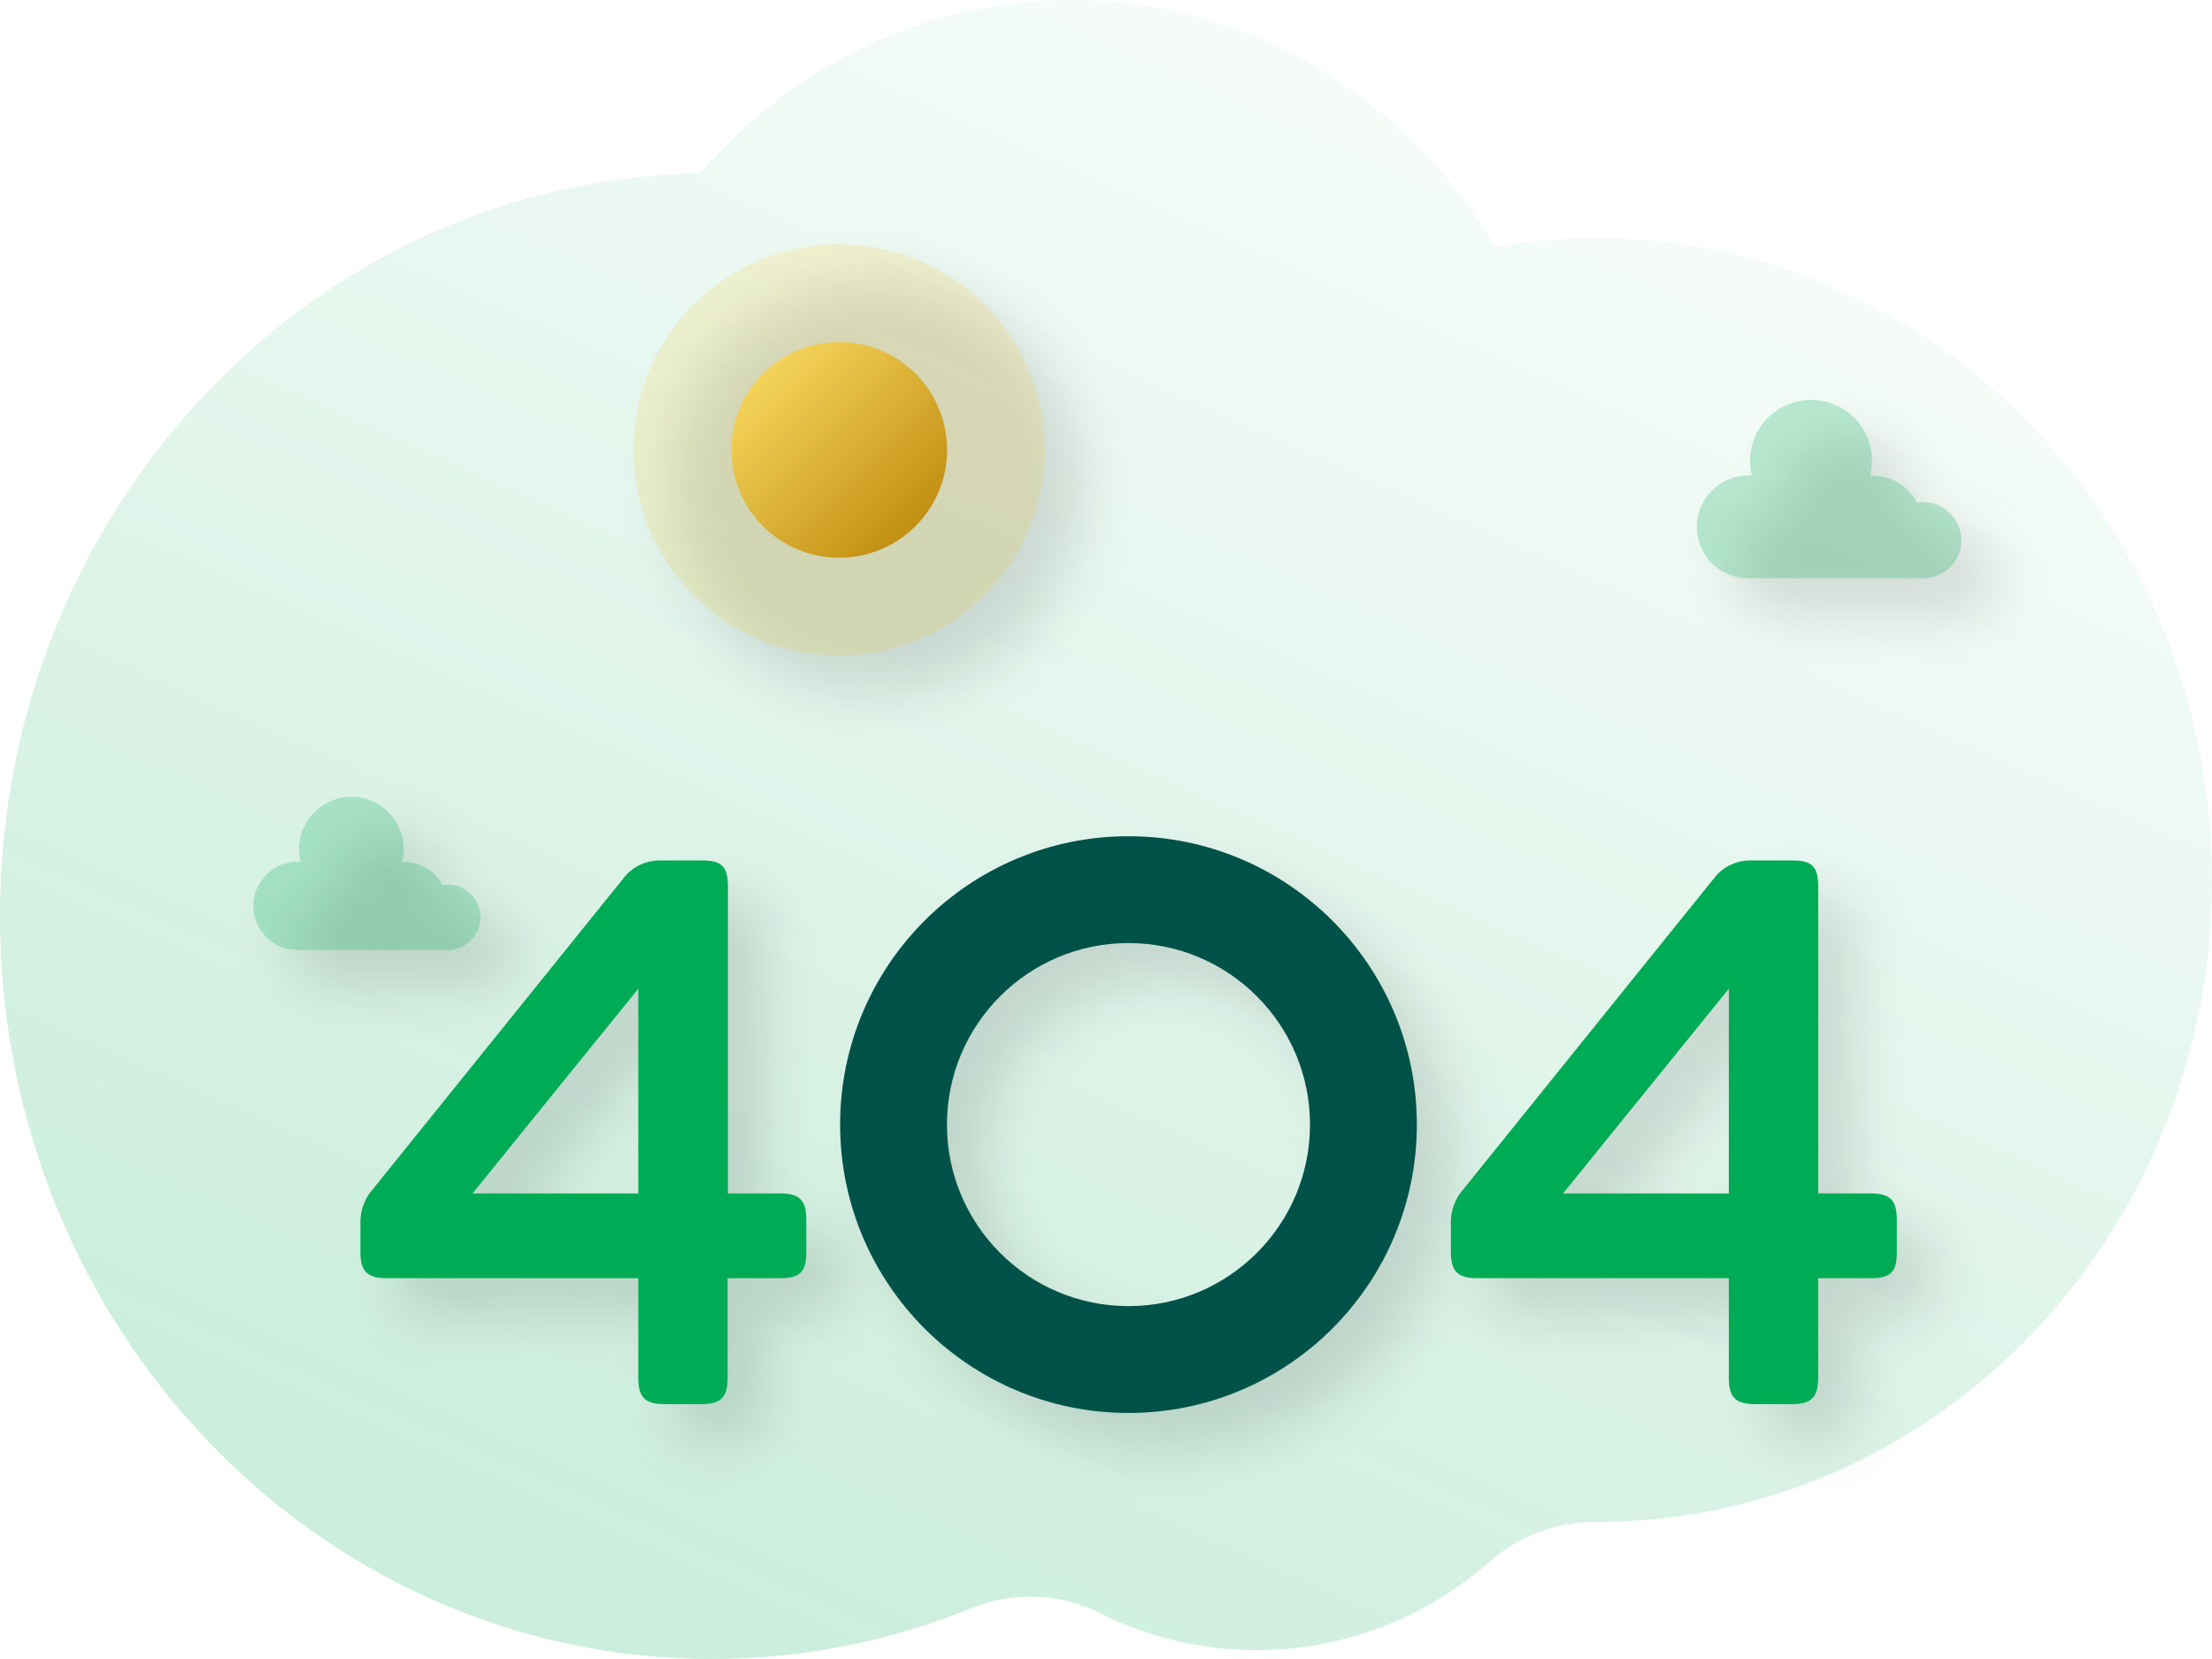
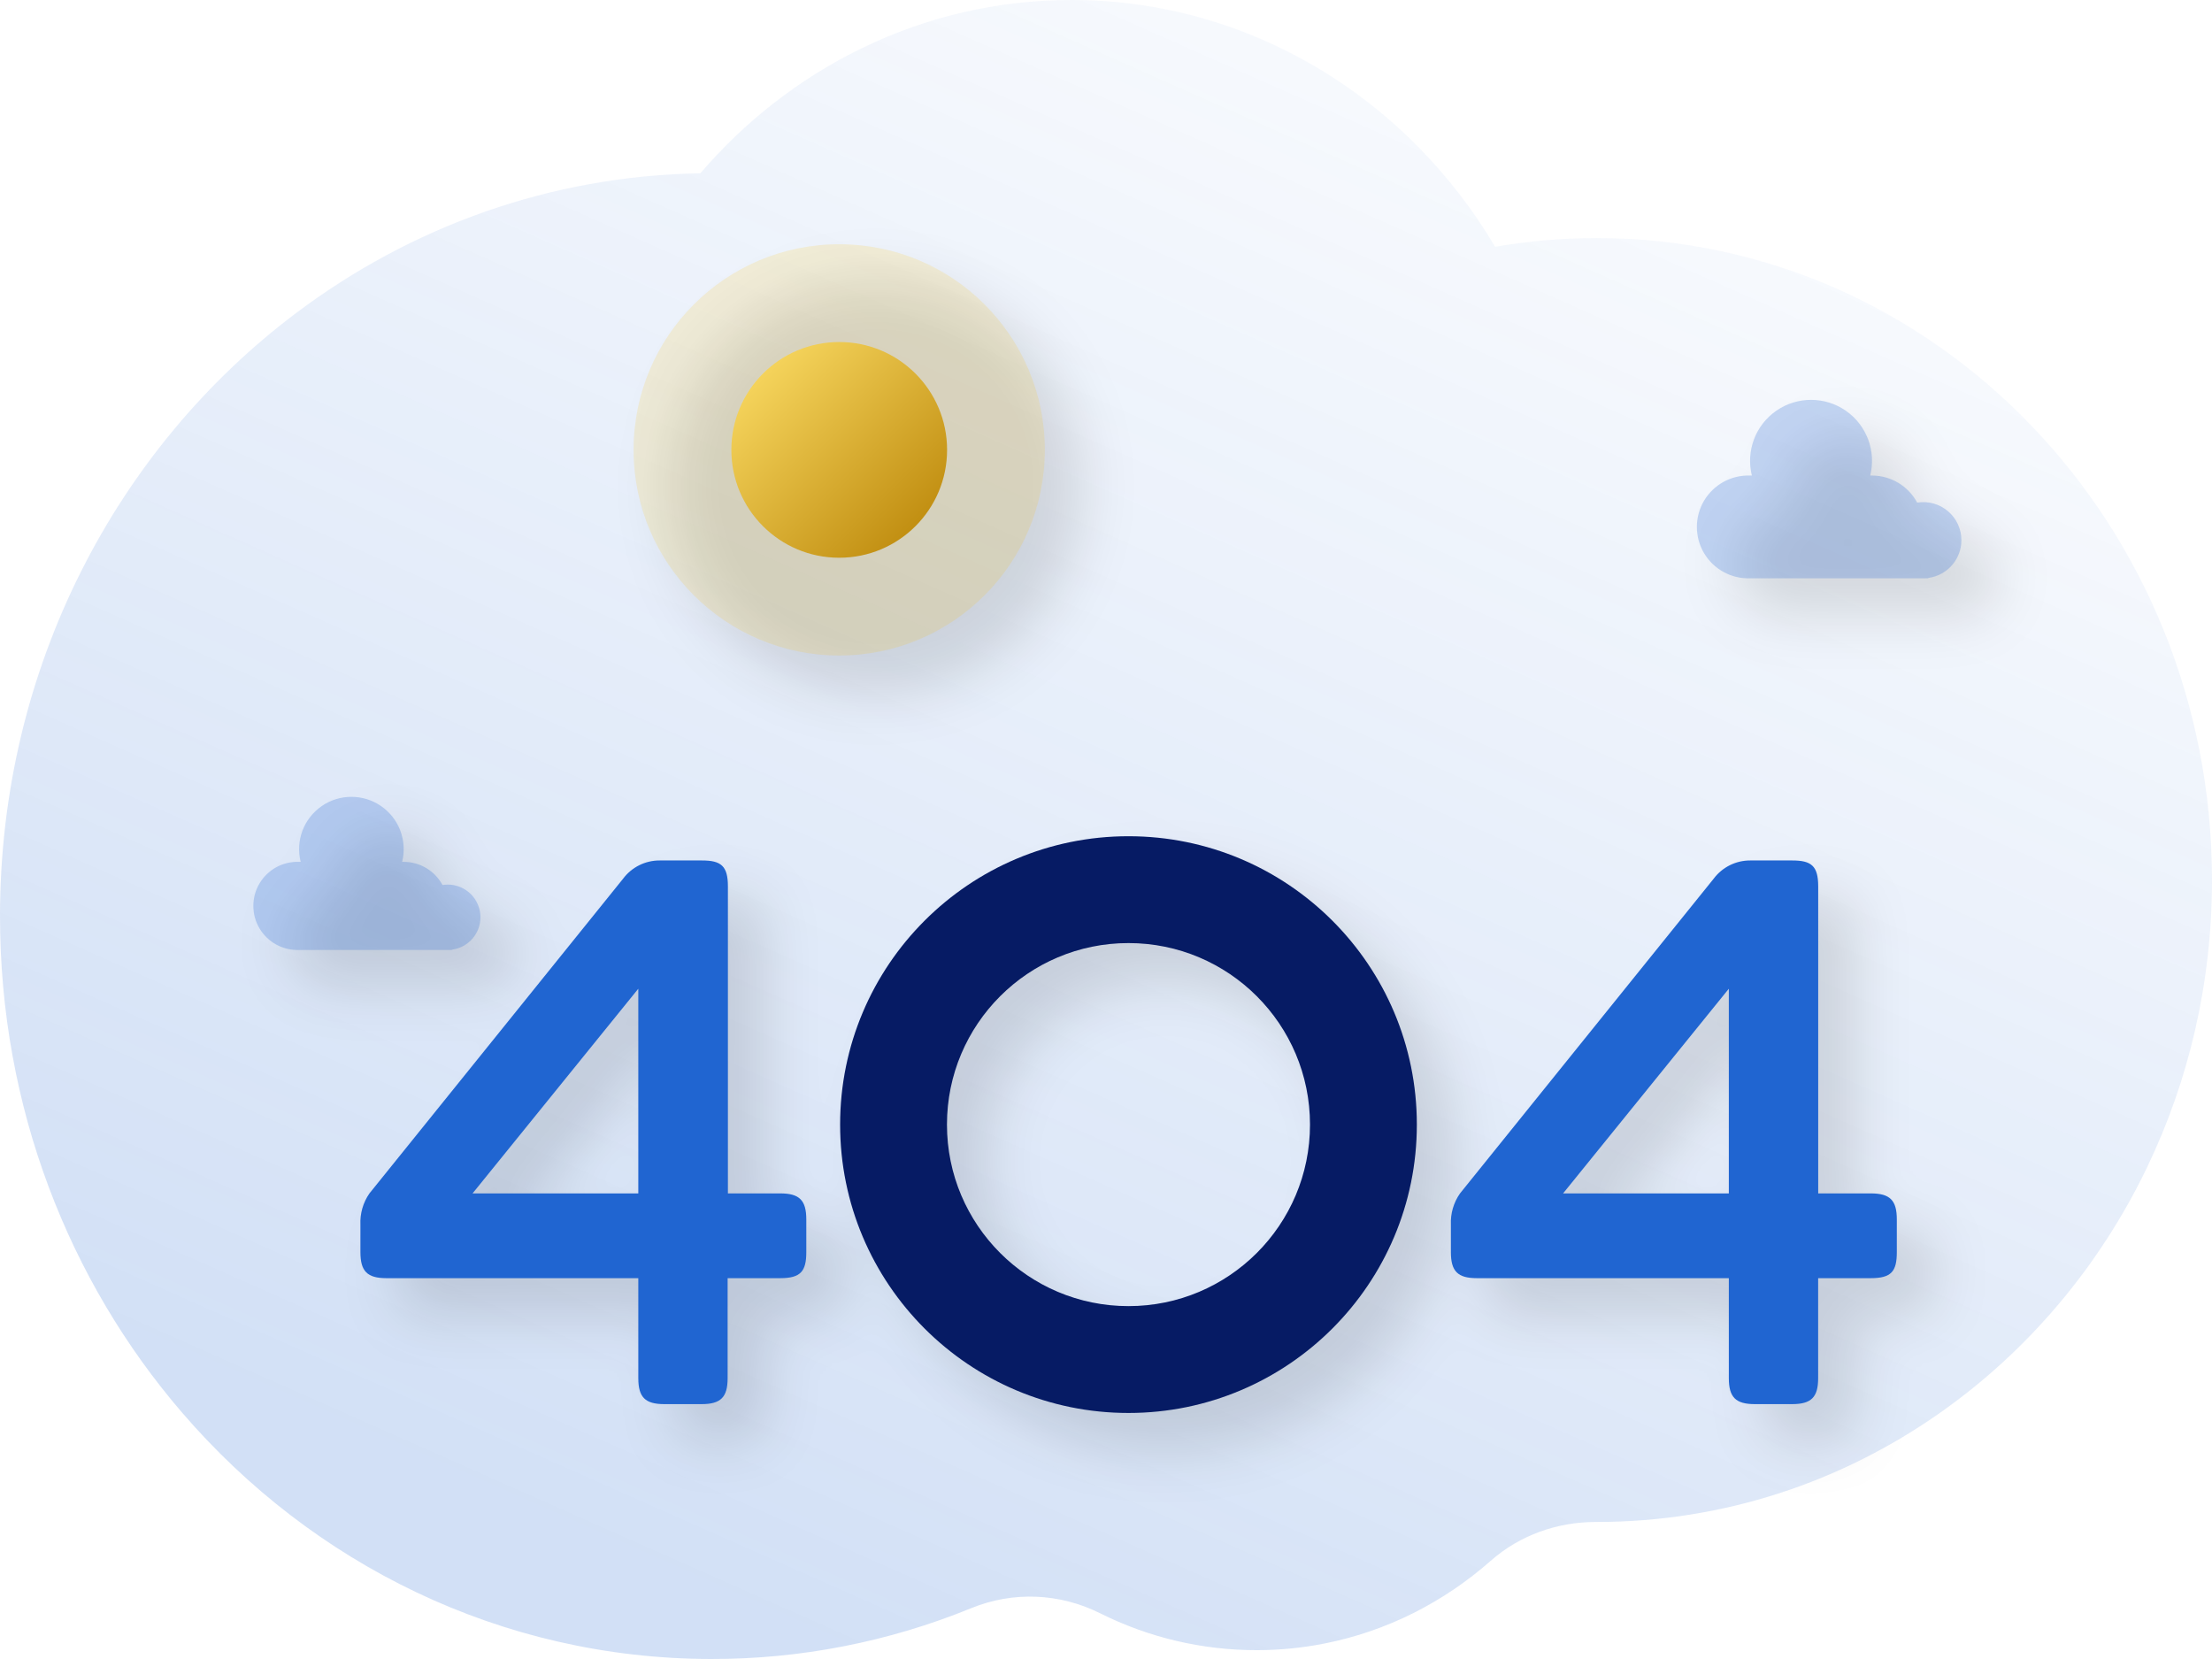
<svg xmlns="http://www.w3.org/2000/svg" width="480" height="360" fill="none">
  <path fill-rule="evenodd" clip-rule="evenodd" d="M0 198.781c0 41.457 14.945 79.235 39.539 107.785 28.214 32.765 69.128 53.365 114.734 53.434a148.458 148.458 0 0056.495-11.036c9.051-3.699 19.182-3.274 27.948 1.107a75.774 75.774 0 0033.957 8.011c5.023 0 9.942-.495 14.7-1.434 13.581-2.67 25.94-8.99 36.089-17.94 6.379-5.627 14.548-8.456 22.898-8.446h.142c27.589 0 53.215-8.732 74.492-23.696 19.021-13.36 34.554-31.696 44.904-53.225C474.92 234.581 480 213.388 480 190.958c0-76.931-59.774-139.305-133.498-139.305-7.516 0-14.88.663-22.063 1.899C305.418 21.42 271.355 0 232.498 0a103.647 103.647 0 00-45.879 10.661c-13.24 6.487-25.011 15.705-34.641 26.939-32.697.544-62.93 11.69-87.675 30.291C25.351 97.155 0 144.882 0 198.781z" fill="url(#prefix__paint0_linear)" opacity=".2" />
  <g filter="url(#prefix__filter0_d)">
    <circle opacity=".15" cx="182.109" cy="97.623" r="44.623" fill="#FFC107" />
    <circle cx="182.109" cy="97.623" r="23.406" fill="url(#prefix__paint1_linear)" />
-     <path fill-rule="evenodd" clip-rule="evenodd" d="M244.878 306.611c34.56 0 62.575-28.016 62.575-62.575 0-34.56-28.015-62.576-62.575-62.576-34.559 0-62.575 28.016-62.575 62.576 0 34.559 28.016 62.575 62.575 62.575zm0-23.186c21.754 0 39.389-17.635 39.389-39.389 0-21.755-17.635-39.39-39.389-39.39s-39.389 17.635-39.389 39.39c0 21.754 17.635 39.389 39.389 39.389z" fill="#005249" />
-     <path fill-rule="evenodd" clip-rule="evenodd" d="M174.965 264.592c0-4.133-1.492-5.625-5.637-5.625h-11.373v-66.611c0-4.476-1.492-5.637-5.638-5.637h-9.172a9.866 9.866 0 00-7.948 3.974l-55.03 68.274a11.006 11.006 0 00-1.957 6.787v5.968c0 4.145 1.492 5.637 5.625 5.637h54.676v21.707c0 4.133 1.492 5.625 5.625 5.625h8.12c4.146 0 5.638-1.492 5.638-5.625v-21.707h11.434c4.414 0 5.637-1.492 5.637-5.637v-7.13zm-72.42-5.625l35.966-44.415v44.415h-35.966zM411.607 264.592c0-4.133-1.492-5.625-5.638-5.625h-11.422v-66.611c0-4.476-1.492-5.637-5.637-5.637h-9.111a9.87 9.87 0 00-7.949 3.974l-55.03 68.274a11.011 11.011 0 00-1.981 6.787v5.968c0 4.145 1.492 5.637 5.626 5.637h54.687v21.707c0 4.133 1.492 5.625 5.626 5.625h8.12c4.145 0 5.637-1.492 5.637-5.625v-21.707h11.434c4.476 0 5.638-1.492 5.638-5.637v-7.13zm-72.42-5.625l35.965-44.415v44.415h-35.965z" fill="#00AB55" />
-     <path opacity=".24" d="M425.621 117.222a8.267 8.267 0 00-9.599-8.157 11.129 11.129 0 00-9.784-5.87h-.403a13.23 13.23 0 00-20.365-14.078 13.23 13.23 0 00-5.316 14.078h-.403a11.153 11.153 0 100 22.293h38.68v-.073a8.279 8.279 0 007.19-8.193zM104.258 199.045a7.093 7.093 0 00-7.093-7.092c-.381.007-.761.039-1.138.097a9.552 9.552 0 00-8.425-5.026h-.343a11.348 11.348 0 10-22.012 0h-.342a9.564 9.564 0 100 19.114h33.177v-.061a7.107 7.107 0 006.176-7.032z" fill="#00AB55" />
+     <path fill-rule="evenodd" clip-rule="evenodd" d="M244.878 306.611c34.56 0 62.575-28.016 62.575-62.575 0-34.56-28.015-62.576-62.575-62.576-34.559 0-62.575 28.016-62.575 62.576 0 34.559 28.016 62.575 62.575 62.575zm0-23.186c21.754 0 39.389-17.635 39.389-39.389 0-21.755-17.635-39.39-39.389-39.39s-39.389 17.635-39.389 39.39c0 21.754 17.635 39.389 39.389 39.389z" fill="#061B64" />
+     <path fill-rule="evenodd" clip-rule="evenodd" d="M174.965 264.592c0-4.133-1.492-5.625-5.637-5.625h-11.373v-66.611c0-4.476-1.492-5.637-5.638-5.637h-9.172a9.866 9.866 0 00-7.948 3.974l-55.03 68.274a11.006 11.006 0 00-1.957 6.787v5.968c0 4.145 1.492 5.637 5.625 5.637h54.676v21.707c0 4.133 1.492 5.625 5.625 5.625h8.12c4.146 0 5.638-1.492 5.638-5.625v-21.707h11.434c4.414 0 5.637-1.492 5.637-5.637v-7.13zm-72.42-5.625l35.966-44.415v44.415h-35.966zM411.607 264.592c0-4.133-1.492-5.625-5.638-5.625h-11.422v-66.611c0-4.476-1.492-5.637-5.637-5.637h-9.111a9.87 9.87 0 00-7.949 3.974l-55.03 68.274a11.011 11.011 0 00-1.981 6.787v5.968c0 4.145 1.492 5.637 5.626 5.637h54.687v21.707c0 4.133 1.492 5.625 5.626 5.625h8.12c4.145 0 5.637-1.492 5.637-5.625v-21.707h11.434c4.476 0 5.638-1.492 5.638-5.637v-7.13zm-72.42-5.625l35.965-44.415v44.415h-35.965z" fill="#2065D1" />
+     <path opacity=".24" d="M425.621 117.222a8.267 8.267 0 00-9.599-8.157 11.129 11.129 0 00-9.784-5.87h-.403a13.23 13.23 0 00-20.365-14.078 13.23 13.23 0 00-5.316 14.078h-.403a11.153 11.153 0 100 22.293h38.68v-.073a8.279 8.279 0 007.19-8.193zM104.258 199.045a7.093 7.093 0 00-7.093-7.092c-.381.007-.761.039-1.138.097a9.552 9.552 0 00-8.425-5.026h-.343a11.348 11.348 0 10-22.012 0h-.342a9.564 9.564 0 100 19.114h33.177v-.061a7.107 7.107 0 006.176-7.032z" fill="#2065D1" />
  </g>
  <defs>
    <linearGradient id="prefix__paint0_linear" x1="328.81" y1="424.032" x2="505.393" y2="26.048" gradientUnits="userSpaceOnUse">
-       <stop stop-color="#00AB55" />
-       <stop offset="1" stop-color="#00AB55" stop-opacity=".01" />
+       <stop stop-color="#2065D1" />
+       <stop offset="1" stop-color="#2065D1" stop-opacity=".01" />
    </linearGradient>
    <linearGradient id="prefix__paint1_linear" x1="135.297" y1="97.623" x2="182.109" y2="144.436" gradientUnits="userSpaceOnUse">
      <stop stop-color="#FFE16A" />
      <stop offset="1" stop-color="#B78103" />
    </linearGradient>
    <filter id="prefix__filter0_d" x="51" y="49" width="394.621" height="277.611" filterUnits="userSpaceOnUse" color-interpolation-filters="sRGB">
      <feFlood flood-opacity="0" result="BackgroundImageFix" />
      <feColorMatrix in="SourceAlpha" values="0 0 0 0 0 0 0 0 0 0 0 0 0 0 0 0 0 0 127 0" />
      <feOffset dx="8" dy="8" />
      <feGaussianBlur stdDeviation="6" />
      <feColorMatrix values="0 0 0 0 0 0 0 0 0 0 0 0 0 0 0 0 0 0 0.12 0" />
      <feBlend in2="BackgroundImageFix" result="effect1_dropShadow" />
      <feBlend in="SourceGraphic" in2="effect1_dropShadow" result="shape" />
    </filter>
  </defs>
</svg>
